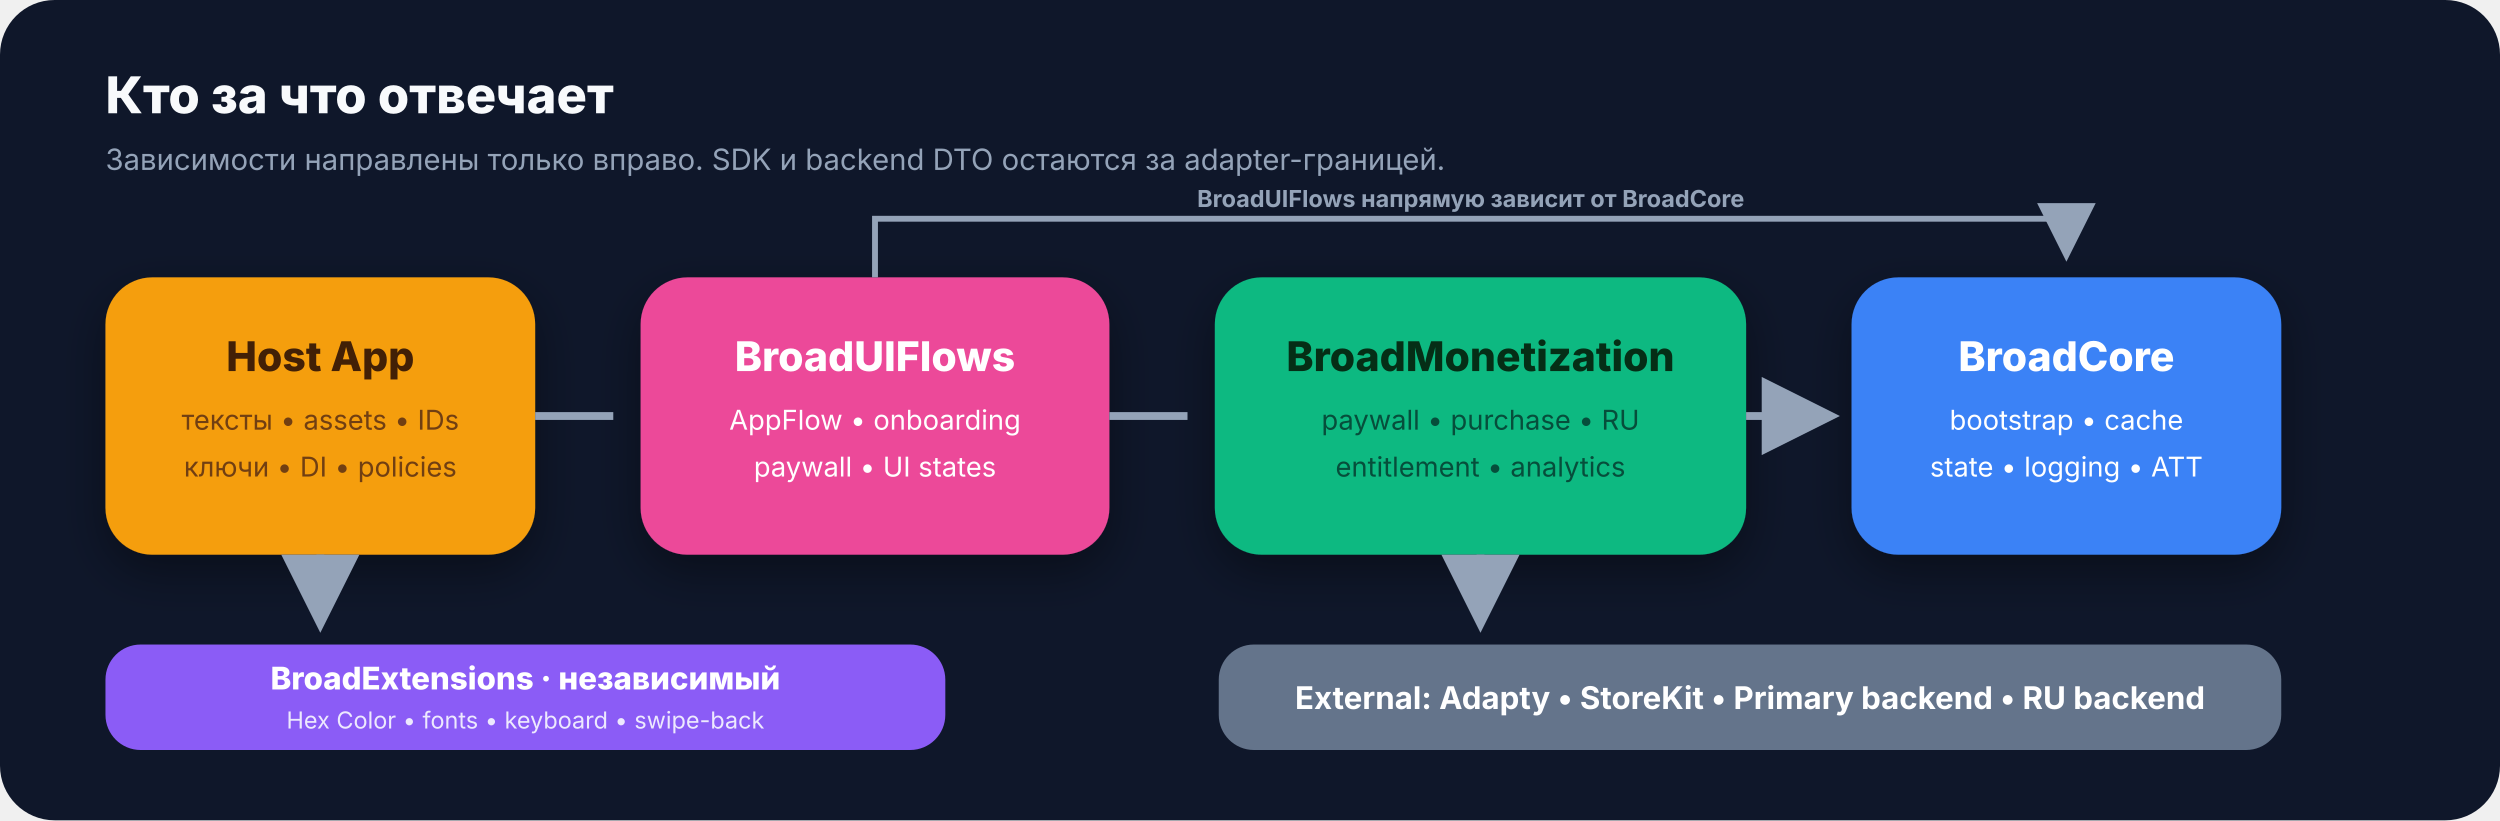
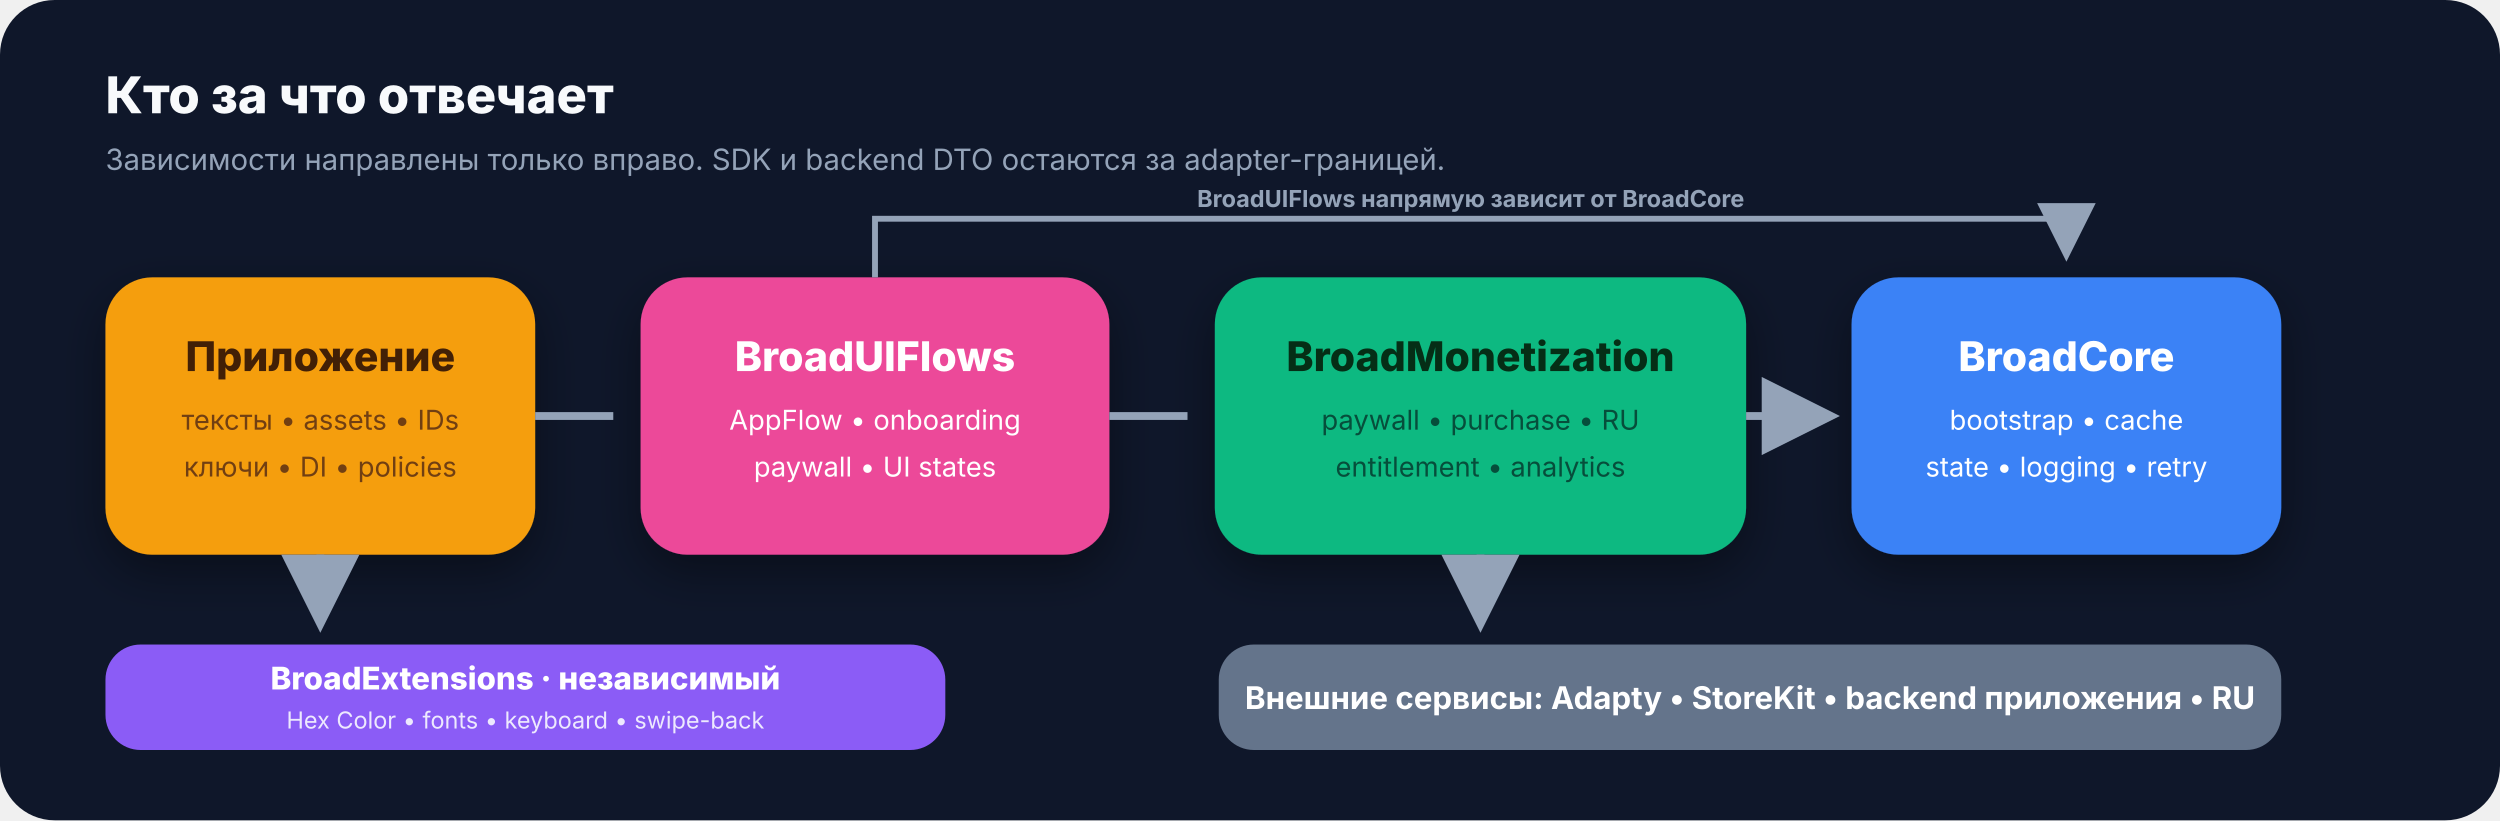
<svg xmlns="http://www.w3.org/2000/svg" width="1280" height="420" viewBox="0 0 1280 420" role="img" aria-labelledby="title description">
  <defs>
    <marker id="arrow" markerWidth="10" markerHeight="10" refX="8" refY="5" orient="auto">
      <path d="M0 0L10 5L0 10Z" fill="#94A3B8" />
    </marker>
    <filter id="shadow" x="-20%" y="-25%" width="140%" height="160%">
      <feDropShadow dx="0" dy="9" stdDeviation="12" flood-color="#000000" flood-opacity="0.38" />
    </filter>
  </defs>
  <rect width="1280" height="420" rx="28" fill="#0F172A" />
  <text x="54" y="58" fill="#F8FAFC" font-family="-apple-system,BlinkMacSystemFont,Segoe UI,sans-serif" font-size="26" font-weight="800">Кто за что отвечает</text>
  <text x="54" y="87" fill="#94A3B8" font-family="-apple-system,BlinkMacSystemFont,Segoe UI,sans-serif" font-size="15">Зависимости направлены только вправо. SDK и backend DTO остаются за adapter-границей.</text>
  <g filter="url(#shadow)">
    <rect x="54" y="142" width="220" height="142" rx="24" fill="#F59E0B" />
    <rect x="328" y="142" width="240" height="142" rx="24" fill="#EC4899" />
    <rect x="622" y="142" width="272" height="142" rx="24" fill="#10B981" />
    <rect x="948" y="142" width="220" height="142" rx="24" fill="#3B82F6" />
  </g>
  <path d="M274 213H314M568 213H608M894 213H934" stroke="#94A3B8" stroke-width="4" marker-end="url(#arrow)" />
  <path d="M448 142V112H1058V128" fill="none" stroke="#94A3B8" stroke-width="3" marker-end="url(#arrow)" />
  <text x="753" y="106" text-anchor="middle" fill="#94A3B8" font-family="-apple-system,BlinkMacSystemFont,Segoe UI,sans-serif" font-size="12" font-weight="700">BroadUIFlows напрямую зависит от BroadCore</text>
-   <text x="164" y="190" text-anchor="middle" fill="#422006" font-family="-apple-system,BlinkMacSystemFont,Segoe UI,sans-serif" font-size="21" font-weight="800">Host App</text>
+   <text x="164" y="190" text-anchor="middle" fill="#422006" font-family="-apple-system,BlinkMacSystemFont,Segoe UI,sans-serif" font-size="21" font-weight="800">Приложение</text>
  <text x="164" y="220" text-anchor="middle" fill="#713F12" font-family="-apple-system,BlinkMacSystemFont,Segoe UI,sans-serif" font-size="14">тексты • assets • IDs</text>
  <text x="164" y="244" text-anchor="middle" fill="#713F12" font-family="-apple-system,BlinkMacSystemFont,Segoe UI,sans-serif" font-size="14">ключи • DI • policies</text>
  <text x="448" y="190" text-anchor="middle" fill="#FFFFFF" font-family="-apple-system,BlinkMacSystemFont,Segoe UI,sans-serif" font-size="21" font-weight="800">BroadUIFlows</text>
  <text x="448" y="220" text-anchor="middle" fill="#FFFFFF" font-family="-apple-system,BlinkMacSystemFont,Segoe UI,sans-serif" font-size="14">AppFlow • onboarding</text>
  <text x="448" y="244" text-anchor="middle" fill="#FFFFFF" font-family="-apple-system,BlinkMacSystemFont,Segoe UI,sans-serif" font-size="14">paywall • UI states</text>
  <text x="758" y="190" text-anchor="middle" fill="#052E16" font-family="-apple-system,BlinkMacSystemFont,Segoe UI,sans-serif" font-size="21" font-weight="800">BroadMonetization</text>
  <text x="758" y="220" text-anchor="middle" fill="#064E3B" font-family="-apple-system,BlinkMacSystemFont,Segoe UI,sans-serif" font-size="14">paywall • purchase • RU</text>
  <text x="758" y="244" text-anchor="middle" fill="#064E3B" font-family="-apple-system,BlinkMacSystemFont,Segoe UI,sans-serif" font-size="14">entitlement • analytics</text>
  <text x="1058" y="190" text-anchor="middle" fill="#FFFFFF" font-family="-apple-system,BlinkMacSystemFont,Segoe UI,sans-serif" font-size="21" font-weight="800">BroadCore</text>
  <text x="1058" y="220" text-anchor="middle" fill="#FFFFFF" font-family="-apple-system,BlinkMacSystemFont,Segoe UI,sans-serif" font-size="14">bootstrap • cache</text>
-   <text x="1058" y="244" text-anchor="middle" fill="#FFFFFF" font-family="-apple-system,BlinkMacSystemFont,Segoe UI,sans-serif" font-size="14">state • logging • ATT</text>
+   <text x="1058" y="244" text-anchor="middle" fill="#FFFFFF" font-family="-apple-system,BlinkMacSystemFont,Segoe UI,sans-serif" font-size="14">state • logging • retry</text>
  <rect x="54" y="330" width="430" height="54" rx="18" fill="#8B5CF6" />
  <text x="269" y="353" text-anchor="middle" fill="#FFFFFF" font-family="-apple-system,BlinkMacSystemFont,Segoe UI,sans-serif" font-size="16" font-weight="800">BroadExtensions · независимый</text>
  <text x="269" y="373" text-anchor="middle" fill="#EDE9FE" font-family="-apple-system,BlinkMacSystemFont,Segoe UI,sans-serif" font-size="12">Hex Color • fonts • keyboard • swipe-back</text>
  <path d="M164 284V316" stroke="#94A3B8" stroke-width="4" marker-end="url(#arrow)" />
  <rect x="624" y="330" width="544" height="54" rx="18" fill="#64748B" />
-   <text x="896" y="363" text-anchor="middle" fill="#FFFFFF" font-family="-apple-system,BlinkMacSystemFont,Segoe UI,sans-serif" font-size="16" font-weight="700">External: Adapty • StoreKit • Primary backend • RU backend</text>
+   <text x="896" y="363" text-anchor="middle" fill="#FFFFFF" font-family="-apple-system,BlinkMacSystemFont,Segoe UI,sans-serif" font-size="16" font-weight="700">Внешние сервисы: Adapty • StoreKit • backend приложения • RU</text>
  <path d="M758 284V316" stroke="#94A3B8" stroke-width="4" marker-end="url(#arrow)" />
</svg>
